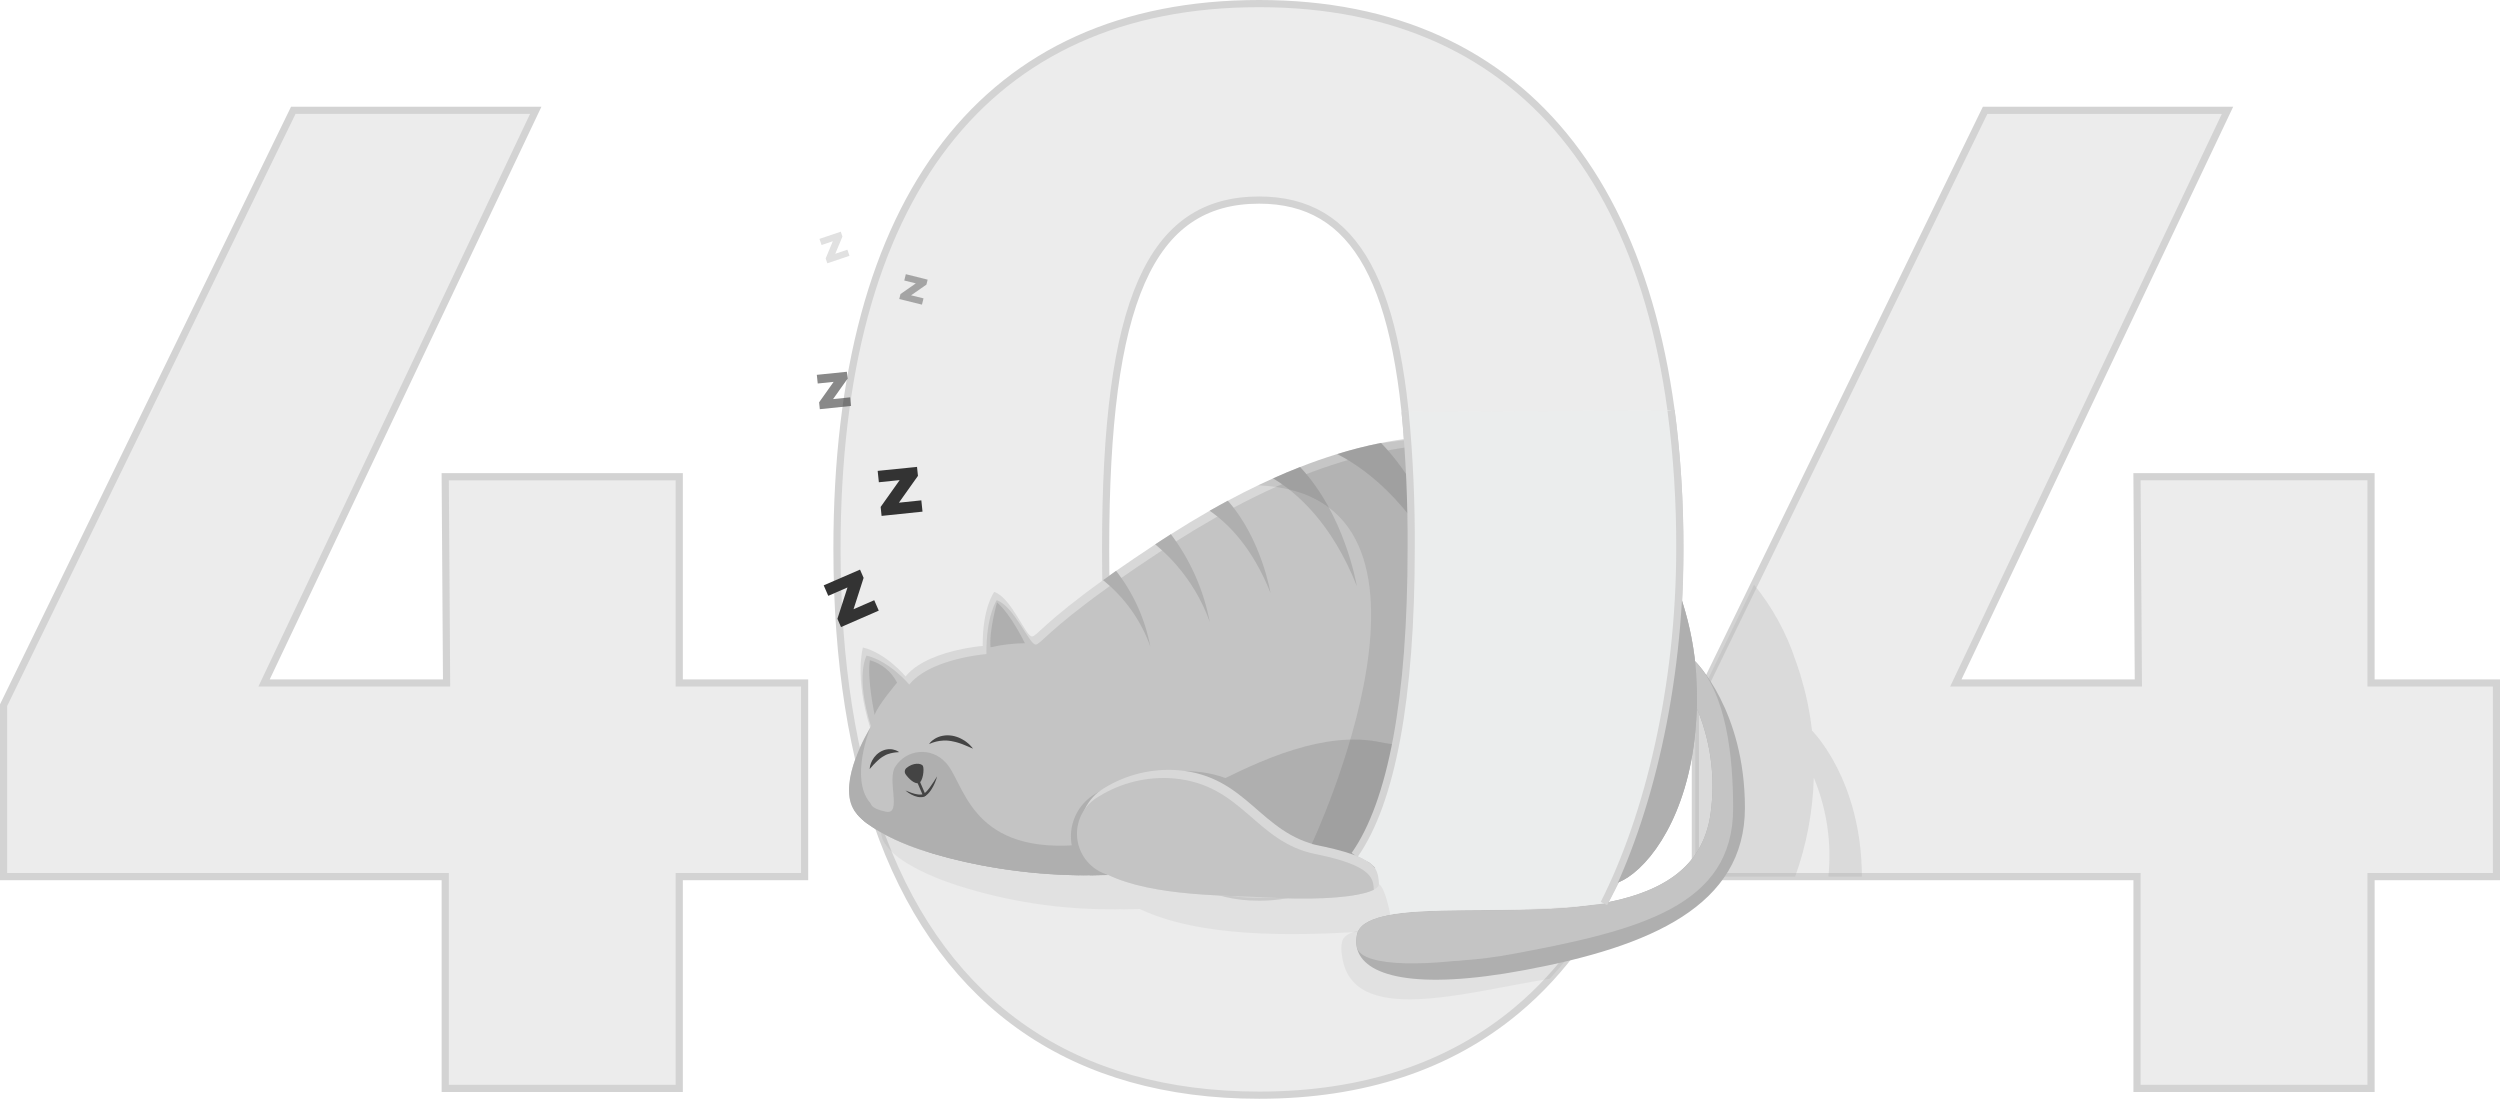
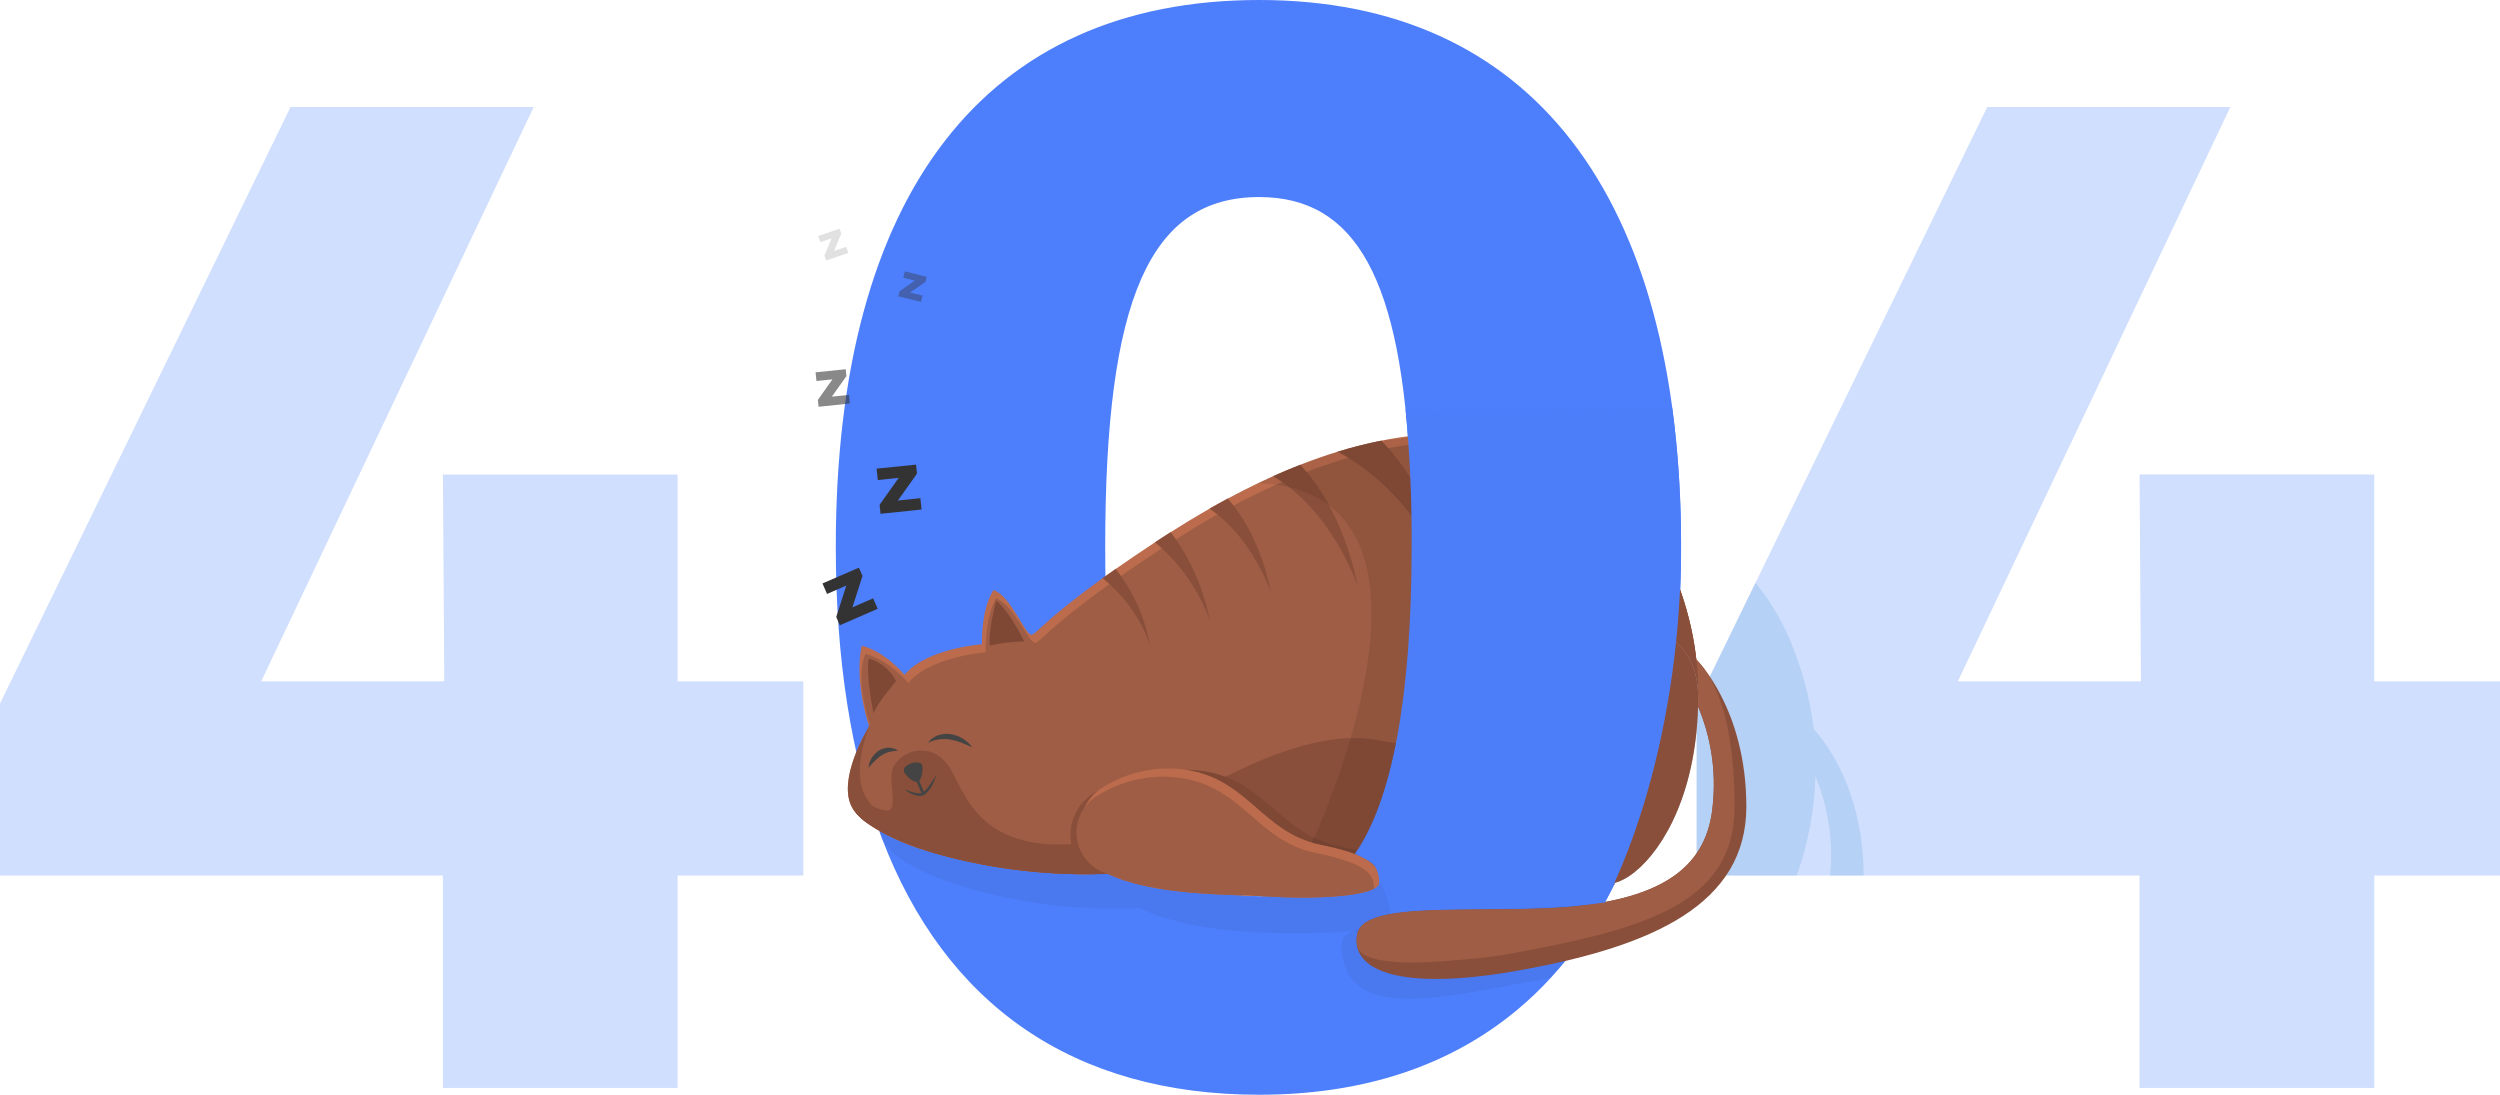
- <svg xmlns="http://www.w3.org/2000/svg" width="348.117" height="153" viewBox="0 0 348.117 153">
+ <svg xmlns="http://www.w3.org/2000/svg" width="347.117" height="152" viewBox="0 0 347.117 152">
  <defs>
-     <style>.a{fill:#ececec;}.a,.k{stroke:#d3d3d3;stroke-miterlimit:10;}.b,.f{fill:#afafaf;}.b{opacity:0.3;}.c{opacity:0.05;}.c,.i{mix-blend-mode:multiply;isolation:isolate;}.d{fill:#d8d8d8;}.e{fill:#c4c4c4;}.g{fill:#f3be65;}.h{fill:#444;}.i{fill:#231f20;opacity:0.1;}.j{fill:#ebeded;}.k{fill:none;}.l{fill:#333;}.m{opacity:0.58;}.n{opacity:0.39;}.o{opacity:0.15;}</style>
+     <style>.a{fill:#d0dffe;}.b{fill:#7aade3;opacity:0.3;}.c{fill:#4d7efb;}.d{opacity:0.05;}.d,.l{mix-blend-mode:multiply;isolation:isolate;}.e{fill:#bc6c4d;}.f{fill:#9e5d44;}.g{fill:#8a4f3a;}.h{fill:#7e4835;}.i{fill:#f3be65;}.j{fill:#afafaf;}.k{fill:#444;}.l{fill:#231f20;opacity:0.1;}.m{fill:#4d7efa;}.n{fill:#333;}.o{opacity:0.58;}.p{opacity:0.39;}.q{opacity:0.15;}</style>
  </defs>
-   <g transform="translate(-511.947 -195.129)">
+   <g transform="translate(-512.447 -195.629)">
    <path class="a" d="M1033.214,2250.076v-28.723h-32.588l.192,28.723H975.4l37.831-79.741H979.478l-32.173,66.054-8.175,16.782v23.866h61.5v29.494h32.588v-29.494h17.461v-26.961Z" transform="translate(-191.11 -1959.845)" />
    <path class="b" d="M957.652,2279.111a28.349,28.349,0,0,0-2.032-13.788,44.176,44.176,0,0,1-2.595,13.788h-13.9v-23.866l8.175-16.782a33.087,33.087,0,0,1,5.767,10.516c.238.646.454,1.3.661,1.955.008.031.016.053.023.085.362,1.186.678,2.387.932,3.587.008.015.008.039.016.054.023.123.047.239.076.362.071.355.149.711.2,1.07.069.354.123.716.184,1.071.008.061.016.131.023.192.008.031.008.062.016.092q.093.624.162,1.248a.231.231,0,0,1,.008.076.1.1,0,0,1,.008.047v-.031s6.9,6.782,6.944,20.324Z" transform="translate(-191.11 -1961.919)" />
    <path class="a" d="M770.261,2170.334l-37.832,79.741h25.416l-.189-28.718h32.588v28.718H807.7v26.964H790.244v29.492H757.656v-29.492h-61.5V2253.17l40.344-82.837Z" transform="translate(-183.713 -1959.845)" />
-     <path class="a" d="M874.637,2155.007c-38.054,0-58.786,26.945-58.786,75.9,0,15.775,2.156,29.285,6.352,40.356,8.815,23.273,26.644,35.745,52.435,35.745,14.52,0,26.553-4.042,35.86-11.817a47.419,47.419,0,0,0,4.6-4.388,51.909,51.909,0,0,0,4.033-4.958q.925-1.281,1.779-2.64c7.8-12.271,12.017-29.109,12.294-50.064.008-.739.016-1.486.016-2.233C933.215,2181.952,912.268,2155.007,874.637,2155.007Zm-21.078,87.779c-.208-3.664-.3-7.614-.3-11.879,0-34.42,6.2-48.539,21.379-48.539,13.442,0,19.809,11.385,20.964,38.623q.208,4.642.2,9.916c0,34.2-6.19,48.524-21.163,48.524C861.349,2279.431,854.944,2268.46,853.559,2242.786Z" transform="translate(-187.357 -1959.378)" />
+     <path class="c" d="M874.637,2155.007c-38.054,0-58.786,26.945-58.786,75.9,0,15.775,2.156,29.285,6.352,40.356,8.815,23.273,26.644,35.745,52.435,35.745,14.52,0,26.553-4.042,35.86-11.817a47.419,47.419,0,0,0,4.6-4.388,51.909,51.909,0,0,0,4.033-4.958q.925-1.281,1.779-2.64c7.8-12.271,12.017-29.109,12.294-50.064.008-.739.016-1.486.016-2.233C933.215,2181.952,912.268,2155.007,874.637,2155.007Zm-21.078,87.779c-.208-3.664-.3-7.614-.3-11.879,0-34.42,6.2-48.539,21.379-48.539,13.442,0,19.809,11.385,20.964,38.623q.208,4.642.2,9.916c0,34.2-6.19,48.524-21.163,48.524C861.349,2279.431,854.944,2268.46,853.559,2242.786Z" transform="translate(-187.357 -1959.378)" />
    <g transform="translate(634.56 260.53)">
-       <path class="c" d="M921.332,2289.89a51.991,51.991,0,0,1-4.033,4.958c-11.579,1.786-27.746,6.89-28.932-3.333a4.369,4.369,0,0,1,.016-1.786C889.268,2285.294,910,2290.421,921.332,2289.89Z" transform="translate(-824.122 -2223.954)" />
-       <path class="c" d="M933.388,2235.177c-.276,20.958-4.491,37.792-12.291,50.067-6.238.291-19.923-3.2-25.948-.076a1.643,1.643,0,0,1-.295.136,7.851,7.851,0,0,1-.787.277c-.031.008-.069.02-.1.026s-.068.019-.106.031c-.085.02-.17.043-.254.064l-.258.057c-.072.019-.147.034-.223.049a2.26,2.26,0,0,0-.242.049c-.136.027-.273.051-.409.072-.007,0-.015,0-.026,0-.144.027-.292.05-.443.073H892c-.85.124-1.705.207-2.564.265a.111.111,0,0,1-.03,0c-.208.014-.424.03-.644.041h-.008c-9.278.534-22.018.838-30.559-3.187-1.423.03-2.242.044-2.242.044-.106,0-.208,0-.314-.007l-.016-.012-.871.019c-.106,0-.208,0-.314-.007a69.493,69.493,0,0,1-21.612-3.314c-.631-.185-1.243-.439-1.867-.646-.223-.083-.446-.171-.662-.254-.053-.023-.1-.042-.155-.06-.542-.216-1.069-.457-1.605-.682a26.517,26.517,0,0,1-2.586-1.353c-.034-.022-.072-.041-.107-.064-.394-.244-.775-.5-1.151-.773-.1-.076-.193-.147-.284-.223a1.1,1.1,0,0,1-.11-.083c-.141-.119-.281-.24-.42-.36-.087-.075-.167-.155-.246-.234a4.7,4.7,0,0,1-.693-.795,1.02,1.02,0,0,1-.072-.107c-2.158-2.466.866-9.385,2.049-11.393.038-.09.072-.173.1-.239-2.185-7.008-1-11.155-1-11.155,3.283.818,5.934,4.036,5.934,4.036,2.3-2.832,7.276-4.081,10.746-4.244-.049-5.347,1.118-6.42,1.118-6.42,9.059,2.895,2.111,7.623,11.933.017.827,15.28,5.083,42.4,26.969,35.758,19.283-5.846,15.7-43.428,15.079-57.549,13.6-2.977,29.386-.1,37.6,12.146C933.112,2256.134,930.1,2230.266,933.388,2235.177Z" transform="translate(-822.107 -2221.946)" />
+       <path class="d" d="M921.332,2289.89a51.991,51.991,0,0,1-4.033,4.958c-11.579,1.786-27.746,6.89-28.932-3.333a4.369,4.369,0,0,1,.016-1.786C889.268,2285.294,910,2290.421,921.332,2289.89Z" transform="translate(-824.122 -2223.954)" />
+       <path class="d" d="M933.388,2235.177c-.276,20.958-4.491,37.792-12.291,50.067-6.238.291-19.923-3.2-25.948-.076a1.643,1.643,0,0,1-.295.136,7.851,7.851,0,0,1-.787.277c-.031.008-.069.02-.1.026s-.068.019-.106.031c-.085.02-.17.043-.254.064l-.258.057c-.072.019-.147.034-.223.049a2.26,2.26,0,0,0-.242.049c-.136.027-.273.051-.409.072-.007,0-.015,0-.026,0-.144.027-.292.05-.443.073H892c-.85.124-1.705.207-2.564.265a.111.111,0,0,1-.03,0c-.208.014-.424.03-.644.041h-.008c-9.278.534-22.018.838-30.559-3.187-1.423.03-2.242.044-2.242.044-.106,0-.208,0-.314-.007l-.016-.012-.871.019c-.106,0-.208,0-.314-.007a69.493,69.493,0,0,1-21.612-3.314c-.631-.185-1.243-.439-1.867-.646-.223-.083-.446-.171-.662-.254-.053-.023-.1-.042-.155-.06-.542-.216-1.069-.457-1.605-.682a26.517,26.517,0,0,1-2.586-1.353c-.034-.022-.072-.041-.107-.064-.394-.244-.775-.5-1.151-.773-.1-.076-.193-.147-.284-.223a1.1,1.1,0,0,1-.11-.083c-.141-.119-.281-.24-.42-.36-.087-.075-.167-.155-.246-.234a4.7,4.7,0,0,1-.693-.795,1.02,1.02,0,0,1-.072-.107c-2.158-2.466.866-9.385,2.049-11.393.038-.09.072-.173.1-.239-2.185-7.008-1-11.155-1-11.155,3.283.818,5.934,4.036,5.934,4.036,2.3-2.832,7.276-4.081,10.746-4.244-.049-5.347,1.118-6.42,1.118-6.42,9.059,2.895,2.111,7.623,11.933.017.827,15.28,5.083,42.4,26.969,35.758,19.283-5.846,15.7-43.428,15.079-57.549,13.6-2.977,29.386-.1,37.6,12.146C933.112,2256.134,930.1,2230.266,933.388,2235.177Z" transform="translate(-822.107 -2221.946)" />
    </g>
    <g transform="translate(630.167 255.797)">
-       <path class="d" d="M933.443,2264.656a17.414,17.414,0,0,1-2.741,4.332,17.733,17.733,0,0,1-3.412,3.047c-9.386,6.483-24.074,4.275-29.768,4.805-.788.072-2.019.147-3.586.223q-.471.023-.988.045c-1.568.073-3.408.145-5.418.212-9.944.348-24.187.686-31.87.852-3.313.075-5.4.118-5.4.118-.106,0-.208,0-.314-.008s-.182,0-.272-.008a75.96,75.96,0,0,1-21.534-3.367,28.93,28.93,0,0,1-7.94-3.771,8.987,8.987,0,0,1-1.5-1.367,5.591,5.591,0,0,1-.4-.534c-.049-.076-.091-.148-.133-.223-2.124-3.877,2.143-10.9,2.359-11.25l0-.008v0l0,0c-2.208-7.035-1.011-11.2-1.011-11.2,3.283.817,5.934,4.036,5.934,4.036a7.348,7.348,0,0,1,1.73-1.518,11.9,11.9,0,0,1,1.78-.958,17.429,17.429,0,0,1,2.071-.761,26.476,26.476,0,0,1,3.184-.746c1.182-.2,1.981-.262,1.981-.262-.049-5.346,1.606-7.523,1.606-7.523,2.37.757,4.4,6.248,5.255,6.2.674-.034,1.741-1.976,9.887-7.834.571-.412,1.177-.841,1.821-1.295,1.579-1.1,3.382-2.329,5.445-3.688.272-.178.549-.36.833-.545q.67-.438,1.351-.872c1.753-1.117,3.555-2.21,5.4-3.264q1.249-.716,2.526-1.4,2.078-1.119,4.221-2.147,1.034-.494,2.079-.961c1.242-.556,2.5-1.087,3.764-1.583,1.7-.666,3.427-1.272,5.169-1.806,1.874-.576,3.764-1.068,5.672-1.462a.077.077,0,0,1,.03,0c.133-.03.269-.056.4-.083a50.514,50.514,0,0,1,8.709-.989c.178-.008.353-.011.53-.015a42.471,42.471,0,0,1,6.119.349,40.4,40.4,0,0,1,8.428,2,27.567,27.567,0,0,1,13.953,11.654,37.928,37.928,0,0,1,2.852,5.46c.326.761.624,1.529.9,2.31a42.928,42.928,0,0,1,2.359,10.912A30.94,30.94,0,0,1,933.443,2264.656Z" transform="translate(-817.576 -2217.065)" />
-       <path class="e" d="M932.122,2267.157a17.559,17.559,0,0,1-1.4,1.867c-8.762,10.162-26.733,7.254-33.18,7.852-.788.072-2.019.147-3.586.223q-.471.023-.988.046c-1.568.073-3.408.145-5.418.213-9.944.348-24.187.685-31.87.852-3.313.076-5.4.118-5.4.118-.106,0-.208,0-.314-.008s-.182,0-.272-.008a75.963,75.963,0,0,1-21.534-3.366,28.929,28.929,0,0,1-7.94-3.771,8.99,8.99,0,0,1-1.5-1.368,5.568,5.568,0,0,1-.4-.534c-1.14-3.971,2.316-11.76,2.316-11.76-2.208-7.035-.59-9.792-.59-9.792,3.283.818,5.934,4.036,5.934,4.036a7.379,7.379,0,0,1,1.731-1.519,12.09,12.09,0,0,1,1.779-.958,17.664,17.664,0,0,1,2.071-.761,26.354,26.354,0,0,1,3.185-.746c1.181-.2,1.98-.26,1.98-.26-.049-5.347,1.435-7.5,1.435-7.5,2.371.758,4.574,6.225,5.426,6.175.675-.034,1.742-1.977,9.887-7.833.572-.413,1.178-.841,1.822-1.3,1.578-1.1,3.381-2.329,5.444-3.688.273-.177.55-.36.834-.545q.669-.438,1.352-.871c1.753-1.117,3.555-2.211,5.4-3.263q1.249-.716,2.525-1.4c2.056-1.106,4.161-2.152,6.3-3.109q1.863-.835,3.764-1.582c1.7-.666,3.427-1.272,5.168-1.806a62.934,62.934,0,0,1,6.1-1.548,50.645,50.645,0,0,1,9.239-1,42.666,42.666,0,0,1,6.118.348,40.435,40.435,0,0,1,8.429,2,27.574,27.574,0,0,1,13.952,11.655,37.018,37.018,0,0,1,2.348,4.324C936.821,2247.248,936.825,2259.959,932.122,2267.157Z" transform="translate(-817.592 -2217.101)" />
-       <path class="f" d="M944.549,2269.875c0,13.631-13.128,19.311-30.67,22.59-15.365,2.874-22.5.814-23.362-3.135a4.441,4.441,0,0,1,.012-1.787c1.011-5.048,19.436-2.522,31.048-3.911s17.542-5.555,18.3-13.885a27.723,27.723,0,0,0-2.144-14.009l-.117-5.7-.012-.6S944.549,2256.244,944.549,2269.875Z" transform="translate(-819.794 -2218.051)" />
-       <path class="e" d="M941.9,2266.865c0,13.631-13.315,20.045-30.857,23.325-10.231,1.916-19.759,1.959-20.525-.842a4.442,4.442,0,0,1,.012-1.787c1.011-5.048,19.436-2.522,31.048-3.911s17.542-5.555,18.3-13.886a27.725,27.725,0,0,0-2.144-14.009l-.117-5.7c.193.326.386.671.583,1.041A33.279,33.279,0,0,1,941.9,2266.865Z" transform="translate(-819.794 -2218.069)" />
-       <path class="e" d="M942.921,2269.938c0,13.631-13,16.978-30.544,20.257-10.231,1.915-17.945.881-21.455-.683a4.936,4.936,0,0,1,.094-1.117c1.011-5.048,19.436-2.522,31.048-3.911s17.543-5.556,18.3-13.885a31.7,31.7,0,0,0-2.5-15.09l-.24-6.038C941.99,2253.945,942.921,2262.679,942.921,2269.938Z" transform="translate(-819.809 -2218.052)" />
+       <path class="e" d="M933.443,2264.656a17.414,17.414,0,0,1-2.741,4.332,17.733,17.733,0,0,1-3.412,3.047c-9.386,6.483-24.074,4.275-29.768,4.805-.788.072-2.019.147-3.586.223q-.471.023-.988.045c-1.568.073-3.408.145-5.418.212-9.944.348-24.187.686-31.87.852-3.313.075-5.4.118-5.4.118-.106,0-.208,0-.314-.008s-.182,0-.272-.008a75.96,75.96,0,0,1-21.534-3.367,28.93,28.93,0,0,1-7.94-3.771,8.987,8.987,0,0,1-1.5-1.367,5.591,5.591,0,0,1-.4-.534c-.049-.076-.091-.148-.133-.223-2.124-3.877,2.143-10.9,2.359-11.25l0-.008v0l0,0c-2.208-7.035-1.011-11.2-1.011-11.2,3.283.817,5.934,4.036,5.934,4.036a7.348,7.348,0,0,1,1.73-1.518,11.9,11.9,0,0,1,1.78-.958,17.429,17.429,0,0,1,2.071-.761,26.476,26.476,0,0,1,3.184-.746c1.182-.2,1.981-.262,1.981-.262-.049-5.346,1.606-7.523,1.606-7.523,2.37.757,4.4,6.248,5.255,6.2.674-.034,1.741-1.976,9.887-7.834.571-.412,1.177-.841,1.821-1.295,1.579-1.1,3.382-2.329,5.445-3.688.272-.178.549-.36.833-.545q.67-.438,1.351-.872c1.753-1.117,3.555-2.21,5.4-3.264q1.249-.716,2.526-1.4,2.078-1.119,4.221-2.147,1.034-.494,2.079-.961c1.242-.556,2.5-1.087,3.764-1.583,1.7-.666,3.427-1.272,5.169-1.806,1.874-.576,3.764-1.068,5.672-1.462a.077.077,0,0,1,.03,0c.133-.03.269-.056.4-.083a50.514,50.514,0,0,1,8.709-.989c.178-.008.353-.011.53-.015a42.471,42.471,0,0,1,6.119.349,40.4,40.4,0,0,1,8.428,2,27.567,27.567,0,0,1,13.953,11.654,37.928,37.928,0,0,1,2.852,5.46c.326.761.624,1.529.9,2.31a42.928,42.928,0,0,1,2.359,10.912A30.94,30.94,0,0,1,933.443,2264.656Z" transform="translate(-817.576 -2217.065)" />
+       <path class="f" d="M932.122,2267.157a17.559,17.559,0,0,1-1.4,1.867c-8.762,10.162-26.733,7.254-33.18,7.852-.788.072-2.019.147-3.586.223q-.471.023-.988.046c-1.568.073-3.408.145-5.418.213-9.944.348-24.187.685-31.87.852-3.313.076-5.4.118-5.4.118-.106,0-.208,0-.314-.008s-.182,0-.272-.008a75.963,75.963,0,0,1-21.534-3.366,28.929,28.929,0,0,1-7.94-3.771,8.99,8.99,0,0,1-1.5-1.368,5.568,5.568,0,0,1-.4-.534c-1.14-3.971,2.316-11.76,2.316-11.76-2.208-7.035-.59-9.792-.59-9.792,3.283.818,5.934,4.036,5.934,4.036a7.379,7.379,0,0,1,1.731-1.519,12.09,12.09,0,0,1,1.779-.958,17.664,17.664,0,0,1,2.071-.761,26.354,26.354,0,0,1,3.185-.746c1.181-.2,1.98-.26,1.98-.26-.049-5.347,1.435-7.5,1.435-7.5,2.371.758,4.574,6.225,5.426,6.175.675-.034,1.742-1.977,9.887-7.833.572-.413,1.178-.841,1.822-1.3,1.578-1.1,3.381-2.329,5.444-3.688.273-.177.55-.36.834-.545q.669-.438,1.352-.871c1.753-1.117,3.555-2.211,5.4-3.263q1.249-.716,2.525-1.4c2.056-1.106,4.161-2.152,6.3-3.109q1.863-.835,3.764-1.582c1.7-.666,3.427-1.272,5.168-1.806a62.934,62.934,0,0,1,6.1-1.548,50.645,50.645,0,0,1,9.239-1,42.666,42.666,0,0,1,6.118.348,40.435,40.435,0,0,1,8.429,2,27.574,27.574,0,0,1,13.952,11.655,37.018,37.018,0,0,1,2.348,4.324C936.821,2247.248,936.825,2259.959,932.122,2267.157Z" transform="translate(-817.592 -2217.101)" />
+       <path class="g" d="M944.549,2269.875c0,13.631-13.128,19.311-30.67,22.59-15.365,2.874-22.5.814-23.362-3.135a4.441,4.441,0,0,1,.012-1.787c1.011-5.048,19.436-2.522,31.048-3.911s17.542-5.555,18.3-13.885a27.723,27.723,0,0,0-2.144-14.009l-.117-5.7-.012-.6S944.549,2256.244,944.549,2269.875Z" transform="translate(-819.794 -2218.051)" />
+       <path class="f" d="M941.9,2266.865c0,13.631-13.315,20.045-30.857,23.325-10.231,1.916-19.759,1.959-20.525-.842a4.442,4.442,0,0,1,.012-1.787c1.011-5.048,19.436-2.522,31.048-3.911s17.542-5.555,18.3-13.886a27.725,27.725,0,0,0-2.144-14.009l-.117-5.7c.193.326.386.671.583,1.041A33.279,33.279,0,0,1,941.9,2266.865Z" transform="translate(-819.794 -2218.069)" />
+       <path class="f" d="M942.921,2269.938c0,13.631-13,16.978-30.544,20.257-10.231,1.915-17.945.881-21.455-.683a4.936,4.936,0,0,1,.094-1.117c1.011-5.048,19.436-2.522,31.048-3.911s17.543-5.556,18.3-13.885a31.7,31.7,0,0,0-2.5-15.09l-.24-6.038C941.99,2253.945,942.921,2262.679,942.921,2269.938Z" transform="translate(-819.809 -2218.052)" />
      <g transform="translate(35.373 0)">
-         <path class="f" d="M860.644,2247.012a20.781,20.781,0,0,0-6.584-9.239c.571-.412,1.177-.841,1.821-1.294A24.6,24.6,0,0,1,860.644,2247.012Z" transform="translate(-854.06 -2217.656)" />
-         <path class="f" d="M869.153,2243.444a24.9,24.9,0,0,0-7.6-10.813c.273-.178.549-.36.833-.545.447-.292.9-.584,1.352-.872A29.521,29.521,0,0,1,869.153,2243.444Z" transform="translate(-854.288 -2217.496)" />
-         <path class="f" d="M877.85,2239.261c-2.5-6.33-5.922-9.7-8.474-11.457q1.249-.716,2.526-1.4C876.608,2231.722,877.85,2239.261,877.85,2239.261Z" transform="translate(-854.526 -2217.349)" />
-         <path class="f" d="M890.146,2238.156c-3.491-8.83-8.414-13.063-11.667-15.009,1.242-.557,2.5-1.087,3.764-1.583C888.4,2228.115,890.088,2237.8,890.146,2238.156Z" transform="translate(-854.803 -2217.202)" />
-         <path class="f" d="M904.413,2240.133c-5.119-12.957-12.6-18.371-16.721-20.48a62.5,62.5,0,0,1,6.1-1.549C902.076,2226.7,904.333,2239.664,904.413,2240.133Z" transform="translate(-855.084 -2217.097)" />
+         <path class="g" d="M860.644,2247.012a20.781,20.781,0,0,0-6.584-9.239c.571-.412,1.177-.841,1.821-1.294A24.6,24.6,0,0,1,860.644,2247.012Z" transform="translate(-854.06 -2217.656)" />
+         <path class="g" d="M869.153,2243.444a24.9,24.9,0,0,0-7.6-10.813c.273-.178.549-.36.833-.545.447-.292.9-.584,1.352-.872A29.521,29.521,0,0,1,869.153,2243.444Z" transform="translate(-854.288 -2217.496)" />
+         <path class="g" d="M877.85,2239.261c-2.5-6.33-5.922-9.7-8.474-11.457q1.249-.716,2.526-1.4C876.608,2231.722,877.85,2239.261,877.85,2239.261Z" transform="translate(-854.526 -2217.349)" />
+         <path class="g" d="M890.146,2238.156c-3.491-8.83-8.414-13.063-11.667-15.009,1.242-.557,2.5-1.087,3.764-1.583C888.4,2228.115,890.088,2237.8,890.146,2238.156Z" transform="translate(-854.803 -2217.202)" />
+         <path class="g" d="M904.413,2240.133c-5.119-12.957-12.6-18.371-16.721-20.48a62.5,62.5,0,0,1,6.1-1.549C902.076,2226.7,904.333,2239.664,904.413,2240.133Z" transform="translate(-855.084 -2217.097)" />
        <path class="g" d="M914.818,2239.4c-2.28-12.321-7.6-19.023-11.3-22.329a42.47,42.47,0,0,1,6.119.349C915.182,2227.361,914.818,2239.4,914.818,2239.4Z" transform="translate(-855.566 -2217.065)" />
      </g>
-       <path class="f" d="M849.705,2279.658c-15.944-.36-27.773-4.722-30.972-8.5l1.741-1.673s.03.886,2.3,1.326.035-4.545,1.325-6.343a4.394,4.394,0,0,1,6.88-.6c2.681,2.526,3.173,12.635,18.13,11.6Z" transform="translate(-817.611 -2218.447)" />
-       <path class="f" d="M932.438,2267.561a17.519,17.519,0,0,1-1.4,1.867c-8.762,10.162-26.732,7.254-33.18,7.853-.788.072-2.019.147-3.586.223q-.471.023-.988.045c-1.568.073-3.408.145-5.418.212-9.944.348-24.187.686-31.87.852-3.313.075-5.4.117-5.4.117-.106,0-.208,0-.314-.007s-.182,0-.272-.008a75.952,75.952,0,0,1-21.534-3.366,148.253,148.253,0,0,0,19.754.542c8.331-.569,28.492-18.838,43.639-15.714s47.519-7.763,38.242-27.83c-.133-.284-.258-.564-.371-.841C936.99,2242.968,937.974,2259.083,932.438,2267.561Z" transform="translate(-817.908 -2217.505)" />
-       <path class="f" d="M889.7,2278.809c-14.233.5-37.273.969-37.273.969-.107,0-.208,0-.314-.008a6.861,6.861,0,0,1,.662-11.306,17.079,17.079,0,0,1,10.348-2.506c9.656.821,11.359,8.833,19.814,10.537C886.617,2277.237,888.609,2278.025,889.7,2278.809Z" transform="translate(-818.547 -2218.552)" />
-       <path class="f" d="M894.035,2278.576c-1.568.073-3.408.144-5.418.212-9.944.348-24.187.686-31.87.852a6.85,6.85,0,0,1-.133-11.825,17.107,17.107,0,0,1,10.348-2.511c9.656.823,11.359,8.838,19.815,10.542C891.1,2276.717,893.1,2277.656,894.035,2278.576Z" transform="translate(-818.664 -2218.532)" />
-       <path class="d" d="M892.38,2280.888c.026.318-.224.606-.713.86-1.163.613-3.677,1.03-7,1.177a72.782,72.782,0,0,1-7.49-.08c-5.779-.337-16.065-.083-22.536-3.172a6.851,6.851,0,0,1-3.2-9.175,6.742,6.742,0,0,1,2.643-2.878,17.117,17.117,0,0,1,10.348-2.51c9.655.822,11.359,8.838,19.814,10.541.262.054.511.107.757.155C892.671,2277.477,892.259,2279.359,892.38,2280.888Z" transform="translate(-818.586 -2218.526)" />
-       <path class="e" d="M891.667,2281.783a1.572,1.572,0,0,1-.235.113c-.083.034-.171.072-.265.106-.137.057-.288.106-.451.156-.11.03-.223.064-.34.094-.254.068-.53.132-.83.188l-.287.058c-.682.125-1.462.227-2.325.306-.322.031-.659.057-1.007.083-.216.016-.435.03-.659.042-.2.011-.4.023-.6.03a72.921,72.921,0,0,1-7.49-.08c-5.779-.336-16.065-.083-22.536-3.172a5.948,5.948,0,0,1-1.254-10.916,17.11,17.11,0,0,1,10.348-2.51c9.656.822,11.359,8.838,19.815,10.541.261.053.511.106.757.155.428.1.833.189,1.211.281C891.532,2278.759,891.588,2280.394,891.667,2281.783Z" transform="translate(-818.586 -2218.562)" />
-       <path class="g" d="M934.963,2254.491A55.231,55.231,0,0,1,933.1,2269.8c-8.762,10.162-26.733,7.254-33.18,7.852-.788.072-2.019.148-3.586.223A5.481,5.481,0,0,1,897,2275.6c1.044-1.987,12.305-2.46,11.646-3.975s-5.68-2.366-5.68-12.4c0-.208,0-.416.008-.62a15.405,15.405,0,0,1,13.953-14.706C924.146,2243.188,934.963,2243.892,934.963,2254.491Z" transform="translate(-819.974 -2217.876)" />
-       <path class="f" d="M938.126,2254.493c0,.424-.008.84-.016,1.256s-.023.815-.046,1.216c-.593,12.072-5.443,19.678-9.523,22.395a8.008,8.008,0,0,1-1.178.647c-.1.039-.192.078-.292.116-.146.053-.293.1-.439.146-.17.047-.332.093-.5.123a.174.174,0,0,1-.054.008,38.7,38.7,0,0,1-4.2.617c-.031,0-.062.008-.093.008-4.719.438-10.231.354-15.943.354a13.239,13.239,0,0,1-3.626-.424c-3.6-1.04-3.472-3.179-2.055-5.35s12.31-2.464,11.648-3.981-5.682-2.363-5.682-12.4c0-.208.008-.416.016-.617a15.379,15.379,0,0,1,13.942-14.7c3.656-.362,8.222-.362,11.84,1.1h.008a11.237,11.237,0,0,1,2.617,1.463q.324.253.624.53c.169.154.331.309.485.478s.307.338.446.516.262.338.377.516a.6.6,0,0,1,.062.092c.092.139.178.277.262.416a7.757,7.757,0,0,1,.439.877,5.19,5.19,0,0,1,.223.563.1.1,0,0,1,.023.053,7.293,7.293,0,0,1,.223.717c.069.246.123.493.178.747,0,.015.007.031.007.046.031.146.054.3.078.454s.047.316.061.477A14.107,14.107,0,0,1,938.126,2254.493Z" transform="translate(-820.062 -2217.876)" />
-       <path class="f" d="M938.162,2254.5c0,.424-.008.84-.016,1.256s-.023.815-.047,1.216c-.592,12.072-5.443,19.678-9.523,22.395a7.954,7.954,0,0,1-1.178.647c-.1.039-.192.078-.292.117-.146.053-.293.1-.439.145-.17.047-.332.093-.5.123a.174.174,0,0,1-.054.008c-.323.093.947.047.408.123-1.385.216-2.941.378-4.6.493-.031,0-.062.008-.093.008-4.957.354-10.816.354-15.943.354a13.225,13.225,0,0,1-3.626-.424c-2.564-1.209-1.909-3.579-1.155-5.027,1.047-1.979,12.3-2.456,11.648-3.973-.67-1.516-5.681-2.363-5.681-12.395,0-.208.008-.424.016-.624a15.4,15.4,0,0,1,13.942-14.712,28.159,28.159,0,0,1,10.94.778h.008a11.248,11.248,0,0,1,2.617,1.463c.216.169.424.346.624.53.169.155.331.308.485.479s.307.338.446.516.262.338.377.516a.593.593,0,0,1,.062.092c.092.139.177.277.262.416a7.751,7.751,0,0,1,.439.877,5.2,5.2,0,0,1,.223.562.1.1,0,0,1,.023.053,7.289,7.289,0,0,1,.223.716c.069.246.123.493.177.747,0,.016.007.031.007.046.031.146.054.3.078.454s.046.316.061.477A14.078,14.078,0,0,1,938.162,2254.5Z" transform="translate(-820.099 -2217.886)" />
-       <path class="f" d="M820.2,2272.417a9.009,9.009,0,0,1-1.5-1.367,4.626,4.626,0,0,1-.53-.757c-2.124-3.877,2.143-10.9,2.359-11.25-.137.349-2.76,7-.087,10.333A2.213,2.213,0,0,1,820.2,2272.417Z" transform="translate(-817.576 -2218.344)" />
-       <path class="f" d="M821.237,2256.934s-1.088-5.065-.662-7.621a6.1,6.1,0,0,1,3.786,3.124S821.616,2255.656,821.237,2256.934Z" transform="translate(-817.664 -2218.047)" />
-       <path class="f" d="M838.806,2241.015s-1.136,4.022-.9,6.246a22.007,22.007,0,0,1,4.78-.567S840.793,2242.718,838.806,2241.015Z" transform="translate(-818.194 -2217.794)" />
+       <path class="g" d="M849.705,2279.658c-15.944-.36-27.773-4.722-30.972-8.5l1.741-1.673s.03.886,2.3,1.326.035-4.545,1.325-6.343a4.394,4.394,0,0,1,6.88-.6c2.681,2.526,3.173,12.635,18.13,11.6Z" transform="translate(-817.611 -2218.447)" />
+       <path class="g" d="M932.438,2267.561a17.519,17.519,0,0,1-1.4,1.867c-8.762,10.162-26.732,7.254-33.18,7.853-.788.072-2.019.147-3.586.223q-.471.023-.988.045c-1.568.073-3.408.145-5.418.212-9.944.348-24.187.686-31.87.852-3.313.075-5.4.117-5.4.117-.106,0-.208,0-.314-.007s-.182,0-.272-.008a75.952,75.952,0,0,1-21.534-3.366,148.253,148.253,0,0,0,19.754.542c8.331-.569,28.492-18.838,43.639-15.714s47.519-7.763,38.242-27.83c-.133-.284-.258-.564-.371-.841C936.99,2242.968,937.974,2259.083,932.438,2267.561Z" transform="translate(-817.908 -2217.505)" />
+       <path class="g" d="M889.7,2278.809c-14.233.5-37.273.969-37.273.969-.107,0-.208,0-.314-.008a6.861,6.861,0,0,1,.662-11.306,17.079,17.079,0,0,1,10.348-2.506c9.656.821,11.359,8.833,19.814,10.537C886.617,2277.237,888.609,2278.025,889.7,2278.809Z" transform="translate(-818.547 -2218.552)" />
+       <path class="h" d="M894.035,2278.576c-1.568.073-3.408.144-5.418.212-9.944.348-24.187.686-31.87.852a6.85,6.85,0,0,1-.133-11.825,17.107,17.107,0,0,1,10.348-2.511c9.656.823,11.359,8.838,19.815,10.542C891.1,2276.717,893.1,2277.656,894.035,2278.576Z" transform="translate(-818.664 -2218.532)" />
+       <path class="e" d="M892.38,2280.888c.026.318-.224.606-.713.86-1.163.613-3.677,1.03-7,1.177a72.782,72.782,0,0,1-7.49-.08c-5.779-.337-16.065-.083-22.536-3.172a6.851,6.851,0,0,1-3.2-9.175,6.742,6.742,0,0,1,2.643-2.878,17.117,17.117,0,0,1,10.348-2.51c9.655.822,11.359,8.838,19.814,10.541.262.054.511.107.757.155C892.671,2277.477,892.259,2279.359,892.38,2280.888Z" transform="translate(-818.586 -2218.526)" />
+       <path class="f" d="M891.667,2281.783a1.572,1.572,0,0,1-.235.113c-.083.034-.171.072-.265.106-.137.057-.288.106-.451.156-.11.03-.223.064-.34.094-.254.068-.53.132-.83.188l-.287.058c-.682.125-1.462.227-2.325.306-.322.031-.659.057-1.007.083-.216.016-.435.03-.659.042-.2.011-.4.023-.6.03a72.921,72.921,0,0,1-7.49-.08c-5.779-.336-16.065-.083-22.536-3.172a5.948,5.948,0,0,1-1.254-10.916,17.11,17.11,0,0,1,10.348-2.51c9.656.822,11.359,8.838,19.815,10.541.261.053.511.106.757.155.428.1.833.189,1.211.281C891.532,2278.759,891.588,2280.394,891.667,2281.783Z" transform="translate(-818.586 -2218.562)" />
+       <path class="i" d="M934.963,2254.491A55.231,55.231,0,0,1,933.1,2269.8c-8.762,10.162-26.733,7.254-33.18,7.852-.788.072-2.019.148-3.586.223A5.481,5.481,0,0,1,897,2275.6c1.044-1.987,12.305-2.46,11.646-3.975s-5.68-2.366-5.68-12.4c0-.208,0-.416.008-.62a15.405,15.405,0,0,1,13.953-14.706C924.146,2243.188,934.963,2243.892,934.963,2254.491Z" transform="translate(-819.974 -2217.876)" />
+       <path class="j" d="M938.126,2254.493c0,.424-.008.84-.016,1.256s-.023.815-.046,1.216c-.593,12.072-5.443,19.678-9.523,22.395a8.008,8.008,0,0,1-1.178.647c-.1.039-.192.078-.292.116-.146.053-.293.1-.439.146-.17.047-.332.093-.5.123a.174.174,0,0,1-.054.008,38.7,38.7,0,0,1-4.2.617c-.031,0-.062.008-.093.008-4.719.438-10.231.354-15.943.354a13.239,13.239,0,0,1-3.626-.424c-3.6-1.04-3.472-3.179-2.055-5.35s12.31-2.464,11.648-3.981-5.682-2.363-5.682-12.4c0-.208.008-.416.016-.617a15.379,15.379,0,0,1,13.942-14.7c3.656-.362,8.222-.362,11.84,1.1h.008a11.237,11.237,0,0,1,2.617,1.463q.324.253.624.53c.169.154.331.309.485.478s.307.338.446.516.262.338.377.516a.6.6,0,0,1,.062.092c.092.139.178.277.262.416a7.757,7.757,0,0,1,.439.877,5.19,5.19,0,0,1,.223.563.1.1,0,0,1,.023.053,7.293,7.293,0,0,1,.223.717c.069.246.123.493.178.747,0,.015.007.031.007.046.031.146.054.3.078.454s.047.316.061.477A14.107,14.107,0,0,1,938.126,2254.493Z" transform="translate(-820.062 -2217.876)" />
+       <path class="g" d="M938.162,2254.5c0,.424-.008.84-.016,1.256s-.023.815-.047,1.216c-.592,12.072-5.443,19.678-9.523,22.395a7.954,7.954,0,0,1-1.178.647c-.1.039-.192.078-.292.117-.146.053-.293.1-.439.145-.17.047-.332.093-.5.123a.174.174,0,0,1-.054.008c-.323.093.947.047.408.123-1.385.216-2.941.378-4.6.493-.031,0-.062.008-.093.008-4.957.354-10.816.354-15.943.354a13.225,13.225,0,0,1-3.626-.424c-2.564-1.209-1.909-3.579-1.155-5.027,1.047-1.979,12.3-2.456,11.648-3.973-.67-1.516-5.681-2.363-5.681-12.395,0-.208.008-.424.016-.624a15.4,15.4,0,0,1,13.942-14.712,28.159,28.159,0,0,1,10.94.778h.008a11.248,11.248,0,0,1,2.617,1.463c.216.169.424.346.624.53.169.155.331.308.485.479s.307.338.446.516.262.338.377.516a.593.593,0,0,1,.062.092c.092.139.177.277.262.416a7.751,7.751,0,0,1,.439.877,5.2,5.2,0,0,1,.223.562.1.1,0,0,1,.023.053,7.289,7.289,0,0,1,.223.716c.069.246.123.493.177.747,0,.016.007.031.007.046.031.146.054.3.078.454s.046.316.061.477A14.078,14.078,0,0,1,938.162,2254.5Z" transform="translate(-820.099 -2217.886)" />
+       <path class="g" d="M820.2,2272.417a9.009,9.009,0,0,1-1.5-1.367,4.626,4.626,0,0,1-.53-.757c-2.124-3.877,2.143-10.9,2.359-11.25-.137.349-2.76,7-.087,10.333A2.213,2.213,0,0,1,820.2,2272.417Z" transform="translate(-817.576 -2218.344)" />
+       <path class="h" d="M821.237,2256.934s-1.088-5.065-.662-7.621a6.1,6.1,0,0,1,3.786,3.124S821.616,2255.656,821.237,2256.934Z" transform="translate(-817.664 -2218.047)" />
+       <path class="h" d="M838.806,2241.015s-1.136,4.022-.9,6.246a22.007,22.007,0,0,1,4.78-.567S840.793,2242.718,838.806,2241.015Z" transform="translate(-818.194 -2217.794)" />
      <g transform="translate(2.876 41.721)">
        <g transform="translate(0 1.935)">
-           <path class="h" d="M820.543,2264.855a2.45,2.45,0,0,1,.188-.841,3.241,3.241,0,0,1,.178-.382,2.906,2.906,0,0,1,.259-.4,3.271,3.271,0,0,1,.341-.386,3.449,3.449,0,0,1,.427-.334,2.5,2.5,0,0,1,.488-.248,1.965,1.965,0,0,1,.512-.142,1.9,1.9,0,0,1,.491-.03c.078.005.152,0,.224.012l.206.047a1.818,1.818,0,0,1,.345.1c.1.043.18.088.247.122.134.073.2.12.2.12s-.09.013-.236.027c-.074.006-.161.015-.258.017s-.206.036-.321.047a1.849,1.849,0,0,0-.361.075,2.187,2.187,0,0,0-.378.114c-.063.026-.128.047-.193.07l-.188.093a2.874,2.874,0,0,0-.371.211c-.125.071-.235.169-.354.25-.107.1-.228.18-.327.282s-.207.19-.3.287-.181.188-.268.273Z" transform="translate(-820.543 -2262.092)" />
+           <path class="k" d="M820.543,2264.855a2.45,2.45,0,0,1,.188-.841,3.241,3.241,0,0,1,.178-.382,2.906,2.906,0,0,1,.259-.4,3.271,3.271,0,0,1,.341-.386,3.449,3.449,0,0,1,.427-.334,2.5,2.5,0,0,1,.488-.248,1.965,1.965,0,0,1,.512-.142,1.9,1.9,0,0,1,.491-.03c.078.005.152,0,.224.012l.206.047a1.818,1.818,0,0,1,.345.1c.1.043.18.088.247.122.134.073.2.12.2.12s-.09.013-.236.027c-.074.006-.161.015-.258.017s-.206.036-.321.047a1.849,1.849,0,0,0-.361.075,2.187,2.187,0,0,0-.378.114c-.063.026-.128.047-.193.07l-.188.093a2.874,2.874,0,0,0-.371.211c-.125.071-.235.169-.354.25-.107.1-.228.18-.327.282s-.207.19-.3.287-.181.188-.268.273Z" transform="translate(-820.543 -2262.092)" />
        </g>
        <g transform="translate(8.273)">
-           <path class="h" d="M829.076,2261.315a1.606,1.606,0,0,1,.182-.239,2.219,2.219,0,0,1,.251-.239,2.549,2.549,0,0,1,.369-.262,2.95,2.95,0,0,1,.487-.239,2.831,2.831,0,0,1,.587-.168,4.065,4.065,0,0,1,.652-.073,5.179,5.179,0,0,1,.673.053,4.049,4.049,0,0,1,.649.163,3.856,3.856,0,0,1,.592.247c.183.095.359.192.516.293s.293.218.42.32a2.081,2.081,0,0,1,.326.3c.093.093.169.18.231.251.124.141.189.228.189.228s-.1-.036-.278-.107-.4-.193-.694-.3c-.144-.055-.3-.116-.455-.189s-.337-.109-.509-.179-.364-.1-.545-.158a5.487,5.487,0,0,0-.562-.12c-.189-.037-.38-.044-.566-.068-.187.008-.374-.025-.553,0a4.876,4.876,0,0,0-.52.051c-.165.028-.323.058-.468.094A5.366,5.366,0,0,0,829.076,2261.315Z" transform="translate(-829.076 -2260.096)" />
+           <path class="k" d="M829.076,2261.315a1.606,1.606,0,0,1,.182-.239,2.219,2.219,0,0,1,.251-.239,2.549,2.549,0,0,1,.369-.262,2.95,2.95,0,0,1,.487-.239,2.831,2.831,0,0,1,.587-.168,4.065,4.065,0,0,1,.652-.073,5.179,5.179,0,0,1,.673.053,4.049,4.049,0,0,1,.649.163,3.856,3.856,0,0,1,.592.247c.183.095.359.192.516.293s.293.218.42.32a2.081,2.081,0,0,1,.326.3c.093.093.169.18.231.251.124.141.189.228.189.228s-.1-.036-.278-.107-.4-.193-.694-.3c-.144-.055-.3-.116-.455-.189s-.337-.109-.509-.179-.364-.1-.545-.158a5.487,5.487,0,0,0-.562-.12c-.189-.037-.38-.044-.566-.068-.187.008-.374-.025-.553,0a4.876,4.876,0,0,0-.52.051c-.165.028-.323.058-.468.094A5.366,5.366,0,0,0,829.076,2261.315Z" transform="translate(-829.076 -2260.096)" />
        </g>
        <g transform="translate(4.893 3.959)">
-           <path class="h" d="M825.819,2264.775a.66.66,0,0,0-.114.873c.382.557,1.226,1.4,1.821,1.225s.8-1.963.589-2.38S826.754,2263.986,825.819,2264.775Z" transform="translate(-825.589 -2264.179)" />
+           <path class="k" d="M825.819,2264.775a.66.66,0,0,0-.114.873c.382.557,1.226,1.4,1.821,1.225s.8-1.963.589-2.38S826.754,2263.986,825.819,2264.775Z" transform="translate(-825.589 -2264.179)" />
        </g>
        <g transform="translate(6.518 6.139)">
-           <rect class="h" width="0.378" height="2.47" transform="translate(0 0.149) rotate(-23.227)" />
+           <rect class="k" width="0.378" height="2.47" transform="translate(0 0.149) rotate(-23.227)" />
        </g>
        <g transform="translate(4.982 5.718)">
-           <path class="h" d="M825.681,2267.956a3.971,3.971,0,0,0,.779.547,3.4,3.4,0,0,0,.933.351,2,2,0,0,0,.589.031.8.8,0,0,0,.1-.014l.067-.019c.046-.015.086-.022.137-.044a1.586,1.586,0,0,0,.294-.173,2.518,2.518,0,0,0,.428-.421,3.754,3.754,0,0,0,.326-.457,6.218,6.218,0,0,0,.45-.867,6.379,6.379,0,0,0,.309-.9l-.138.22c-.083.143-.215.338-.364.574s-.331.506-.534.781c-.1.14-.212.276-.328.408a2.154,2.154,0,0,1-.375.354,1.5,1.5,0,0,1-.182.123,1.026,1.026,0,0,1-.127.044l-.067.021c.023-.006-.028,0-.039,0a1.971,1.971,0,0,1-.492,0,4.663,4.663,0,0,1-.9-.22c-.261-.092-.48-.174-.628-.244Z" transform="translate(-825.681 -2265.994)" />
+           <path class="k" d="M825.681,2267.956a3.971,3.971,0,0,0,.779.547,3.4,3.4,0,0,0,.933.351,2,2,0,0,0,.589.031.8.8,0,0,0,.1-.014l.067-.019c.046-.015.086-.022.137-.044a1.586,1.586,0,0,0,.294-.173,2.518,2.518,0,0,0,.428-.421,3.754,3.754,0,0,0,.326-.457,6.218,6.218,0,0,0,.45-.867,6.379,6.379,0,0,0,.309-.9l-.138.22c-.083.143-.215.338-.364.574s-.331.506-.534.781c-.1.14-.212.276-.328.408a2.154,2.154,0,0,1-.375.354,1.5,1.5,0,0,1-.182.123,1.026,1.026,0,0,1-.127.044l-.067.021c.023-.006-.028,0-.039,0a1.971,1.971,0,0,1-.492,0,4.663,4.663,0,0,1-.9-.22c-.261-.092-.48-.174-.628-.244Z" transform="translate(-825.681 -2265.994)" />
        </g>
      </g>
    </g>
-     <path class="i" d="M902.593,2220.928l-1.7,49.791s-9.583,5.4-11.125,4.733a45.931,45.931,0,0,0-5.978-1.514s22.888-48.625-7.452-49.965q1.034-.494,2.079-.962,1.863-.834,3.764-1.583c1.7-.666,3.427-1.272,5.169-1.805,1.874-.576,3.764-1.068,5.672-1.461a.065.065,0,0,1,.03,0c4.794-.632,8.436-1.056,9.11-1.071Z" transform="translate(-189.198 -1961.268)" />
-     <path class="j" d="M897.225,2213.647a186.832,186.832,0,0,1,.844,19.034c0,20.814-2.709,35.316-7.88,42.659a16.94,16.94,0,0,1,2.052,1.057,8.138,8.138,0,0,1,.773.694,4.3,4.3,0,0,1,.558,2.313c.873.414,1.588,4.226,1.588,4.226a34.291,34.291,0,0,1,3.8-.409c4.459-.288,9.33-.149,13.248-.288,4.607-.164,8.478-.3,12.7-.834,6.18-12.167,10.565-30.23,10.565-49.418a143.639,143.639,0,0,0-1.221-19.25" transform="translate(-189.62 -1961.157)" />
-     <path class="k" d="M897.225,2213.654a186.83,186.83,0,0,1,.844,19.034c0,20.814-2.709,35.316-7.88,42.659" transform="translate(-189.62 -1961.164)" />
-     <path class="k" d="M926,2282.1c6.18-12.167,10.565-30.23,10.565-49.418a143.671,143.671,0,0,0-1.221-19.25" transform="translate(-190.71 -1961.157)" />
+     <path class="l" d="M902.593,2220.928l-1.7,49.791s-9.583,5.4-11.125,4.733a45.931,45.931,0,0,0-5.978-1.514s22.888-48.625-7.452-49.965q1.034-.494,2.079-.962,1.863-.834,3.764-1.583c1.7-.666,3.427-1.272,5.169-1.805,1.874-.576,3.764-1.068,5.672-1.461a.065.065,0,0,1,.03,0c4.794-.632,8.436-1.056,9.11-1.071Z" transform="translate(-189.198 -1961.268)" />
+     <path class="m" d="M897.225,2213.647a186.832,186.832,0,0,1,.844,19.034c0,20.814-2.709,35.316-7.88,42.659a16.94,16.94,0,0,1,2.052,1.057,8.138,8.138,0,0,1,.773.694,4.3,4.3,0,0,1,.558,2.313c.873.414,1.588,4.226,1.588,4.226a34.291,34.291,0,0,1,3.8-.409c4.459-.288,9.33-.149,13.248-.288,4.607-.164,8.478-.3,12.7-.834,6.18-12.167,10.565-30.23,10.565-49.418a143.639,143.639,0,0,0-1.221-19.25" transform="translate(-189.62 -1961.157)" />
    <g transform="translate(625.685 227.393)">
      <g transform="translate(0.957 47.058)">
-         <path class="l" d="M819,2236.3l.5,1.151-1.4,4.363,2.878-1.254.632,1.45-5.256,2.29-.5-1.152,1.4-4.363-2.676,1.166-.636-1.46Z" transform="translate(-813.94 -2236.305)" />
+         <path class="n" d="M819,2236.3l.5,1.151-1.4,4.363,2.878-1.254.632,1.45-5.256,2.29-.5-1.152,1.4-4.363-2.676,1.166-.636-1.46Z" transform="translate(-813.94 -2236.305)" />
      </g>
      <g transform="translate(8.47 32.748)">
-         <path class="l" d="M827.173,2221.546l.13,1.25-2.651,3.735,3.122-.325.164,1.573-5.7.594-.13-1.249,2.651-3.738-2.9.3-.165-1.584Z" transform="translate(-821.689 -2221.546)" />
+         <path class="n" d="M827.173,2221.546l.13,1.25-2.651,3.735,3.122-.325.164,1.573-5.7.594-.13-1.249,2.651-3.738-2.9.3-.165-1.584Z" transform="translate(-821.689 -2221.546)" />
      </g>
-       <g class="m" transform="translate(0 19.503)">
-         <path class="l" d="M817.139,2207.884l.1.954-2.023,2.853,2.383-.248.125,1.2-4.352.452-.1-.953,2.023-2.853-2.215.231-.126-1.209Z" transform="translate(-812.953 -2207.884)" />
+       <g class="o" transform="translate(0 19.503)">
+         <path class="n" d="M817.139,2207.884l.1.954-2.023,2.853,2.383-.248.125,1.2-4.352.452-.1-.953,2.023-2.853-2.215.231-.126-1.209Z" transform="translate(-812.953 -2207.884)" />
      </g>
-       <g class="n" transform="translate(11.48 5.919)">
-         <path class="l" d="M828.747,2194.631l-.171.693-2.137,1.487,1.732.427-.215.872-3.163-.78.172-.692,2.136-1.489-1.61-.4.217-.879Z" transform="translate(-824.793 -2193.874)" />
+       <g class="p" transform="translate(11.48 5.919)">
+         <path class="n" d="M828.747,2194.631l-.171.693-2.137,1.487,1.732.427-.215.872-3.163-.78.172-.692,2.136-1.489-1.61-.4.217-.879Z" transform="translate(-824.793 -2193.874)" />
      </g>
-       <g class="o" transform="translate(0.372)">
-         <path class="l" d="M816.306,2187.769l.229.676-1,2.4,1.689-.572.289.851-3.086,1.045-.229-.676,1-2.4-1.572.531-.29-.857Z" transform="translate(-813.337 -2187.769)" />
+       <g class="q" transform="translate(0.372)">
+         <path class="n" d="M816.306,2187.769l.229.676-1,2.4,1.689-.572.289.851-3.086,1.045-.229-.676,1-2.4-1.572.531-.29-.857Z" transform="translate(-813.337 -2187.769)" />
      </g>
    </g>
  </g>
</svg>
